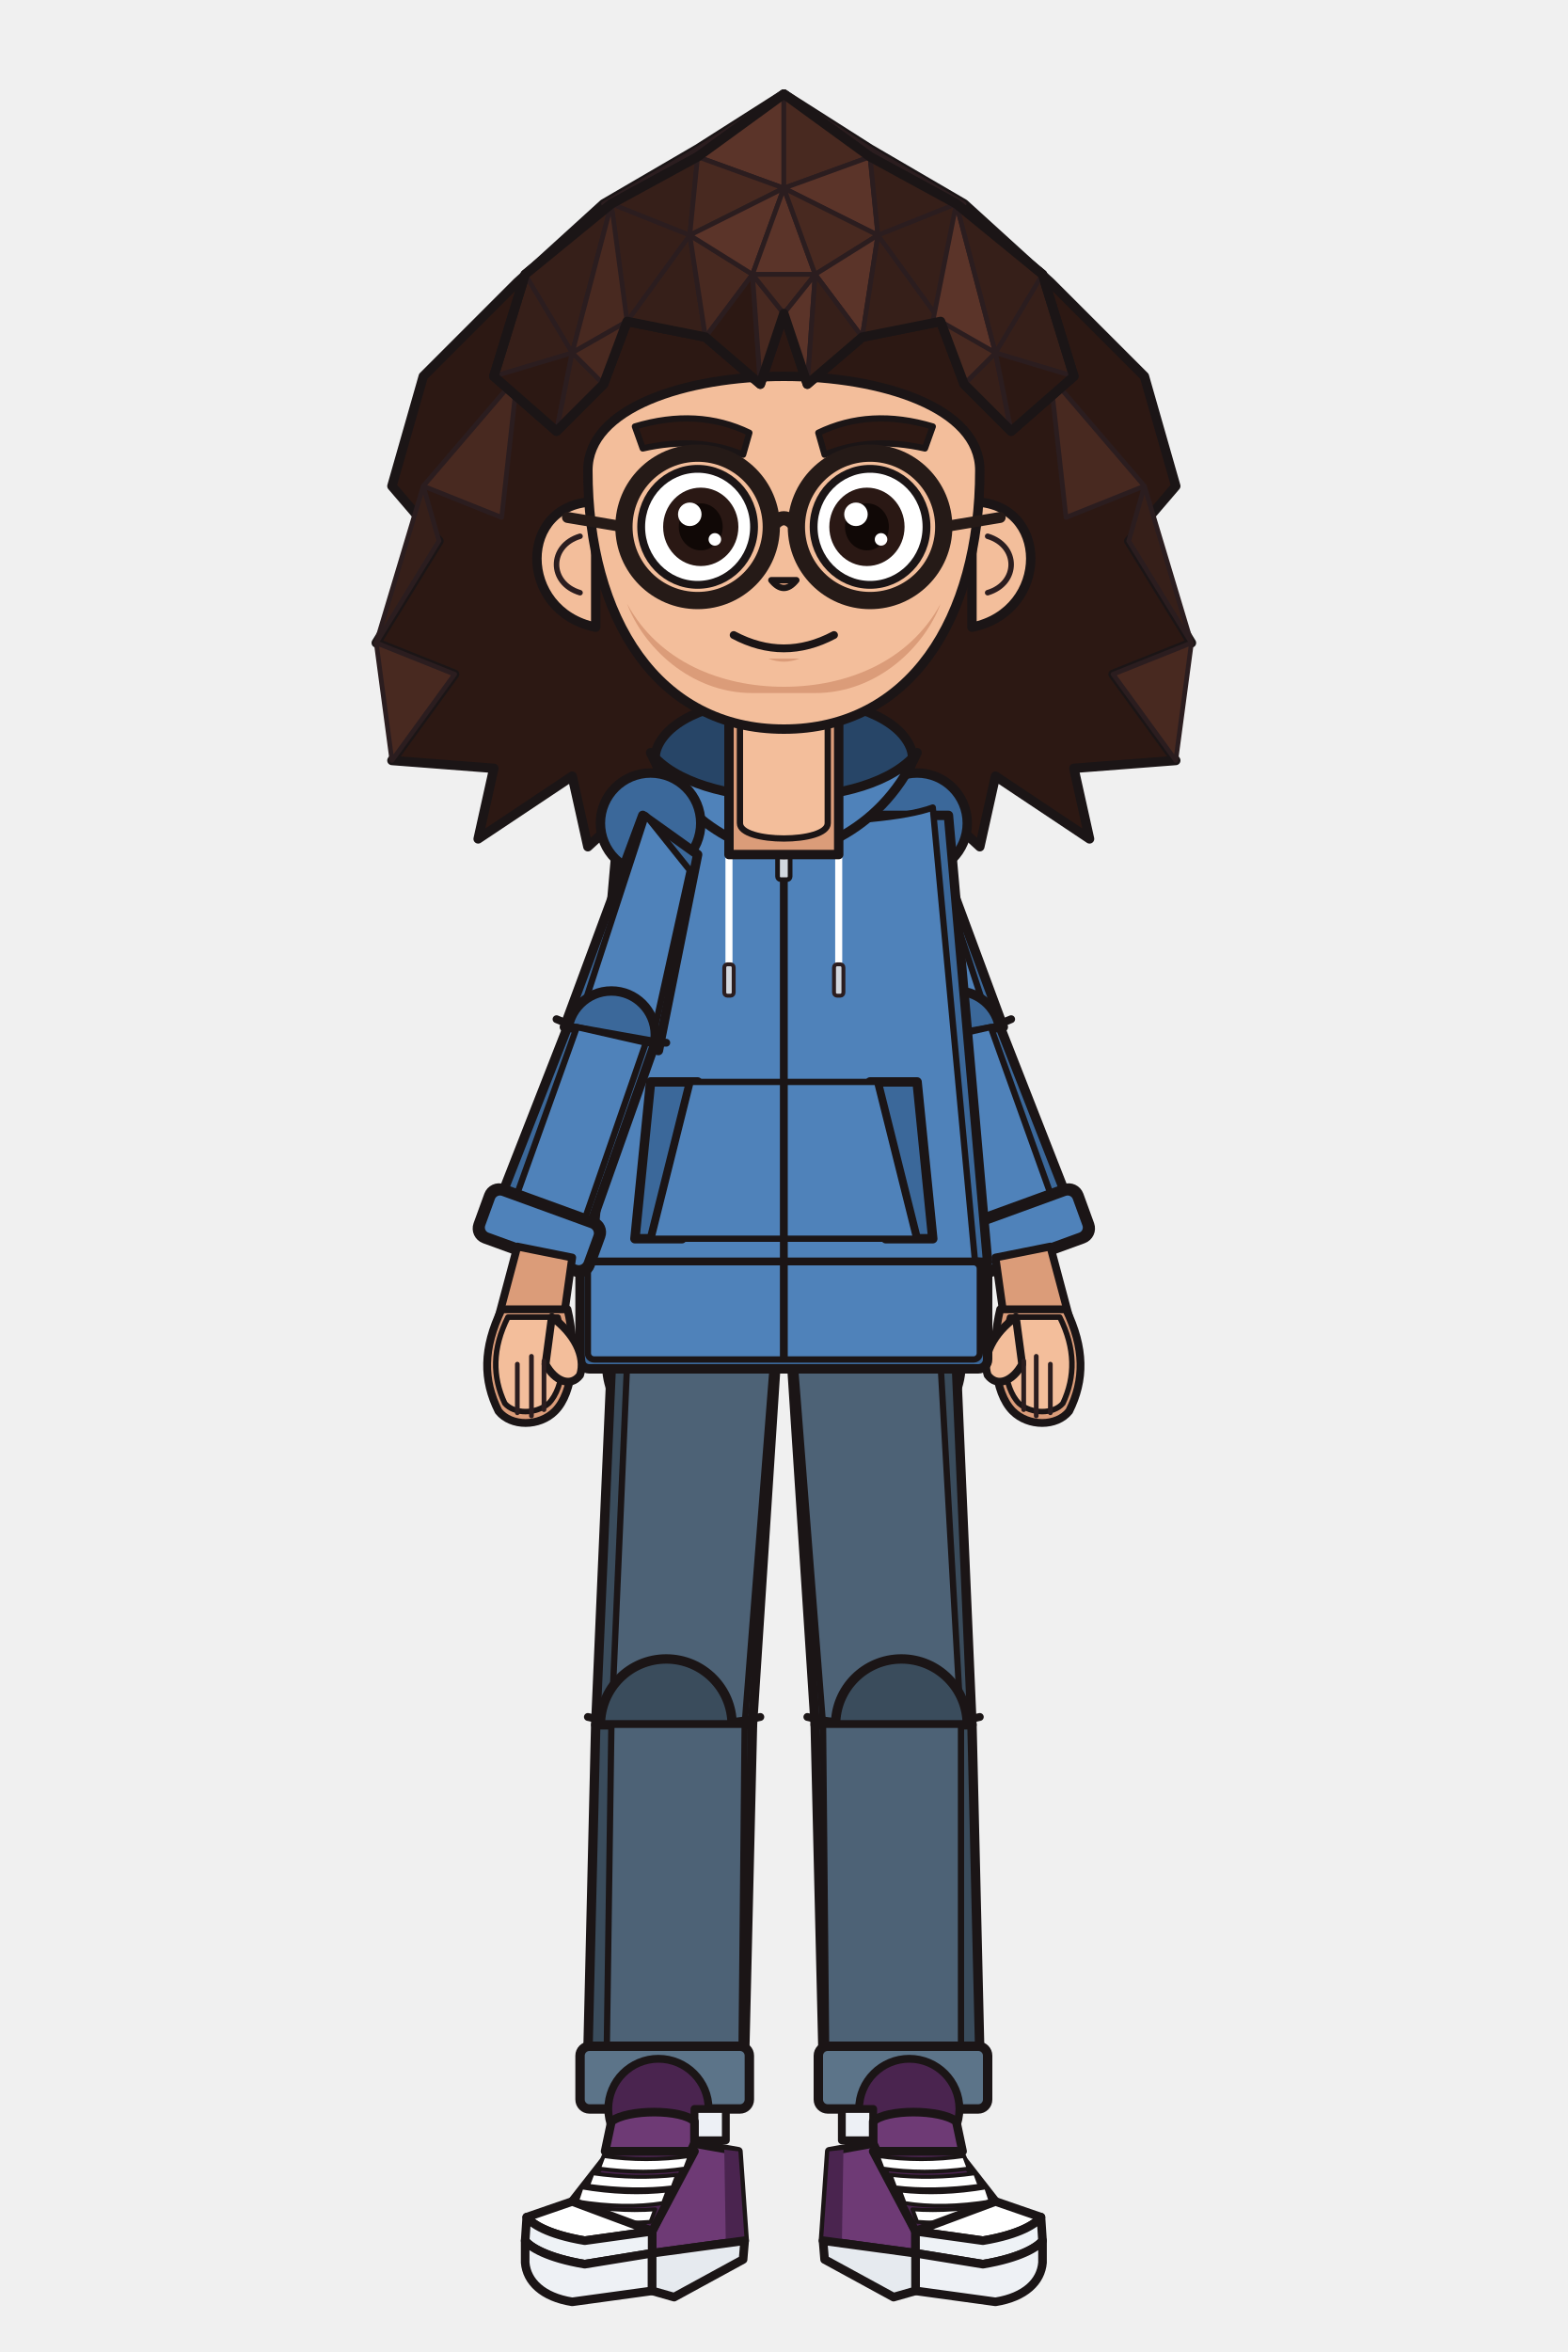
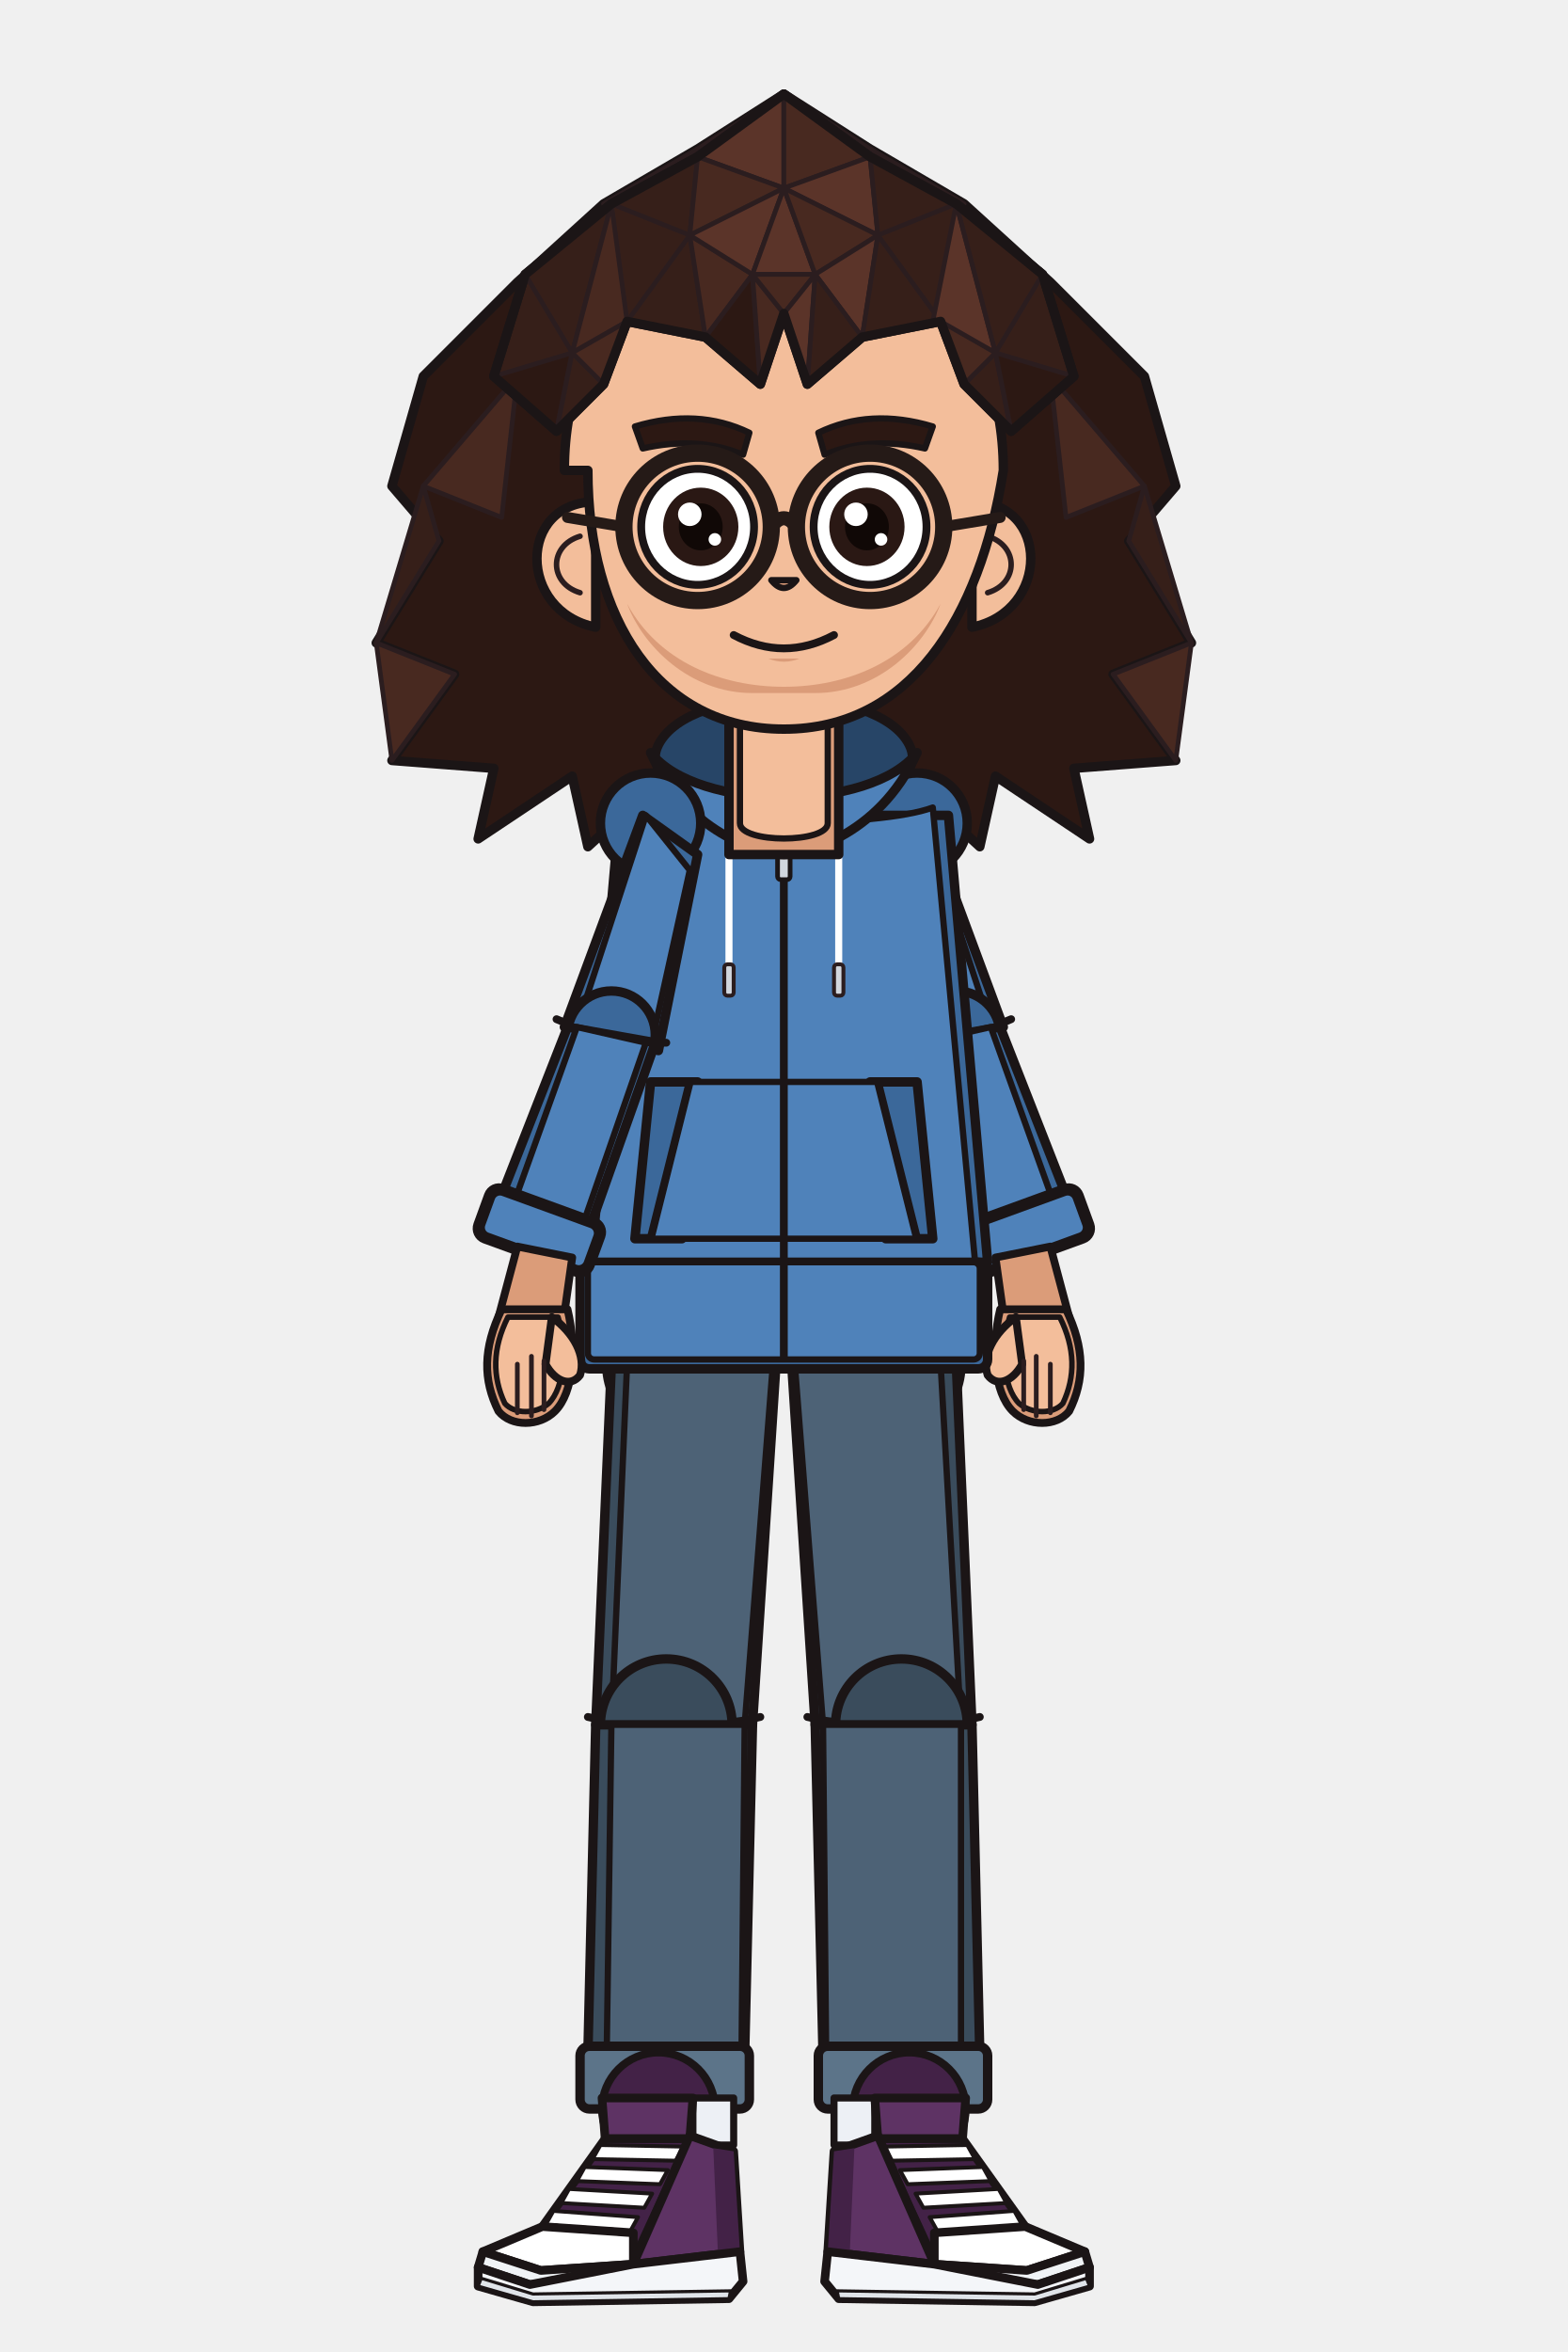
<svg xmlns="http://www.w3.org/2000/svg" viewBox="0 0 1000 1500" width="1000" height="1500">
  <rect width="1000" height="1500" fill="none" />
  <g id="character_root">
    <g id="fk_head_back" transform="rotate(0.0, 500, 500)">
      <g id="layer_head_back">
        <path fill="#2c1813" stroke="#1b1516" stroke-width="6" stroke-linecap="round" stroke-linejoin="round" d="M500 60 L445 95 L385 130 L330 180 L270 240 L250 310 L280 345 L240 410 L290 430 L250 485 L315 490 L305 535 L365 495 L375 540 L435 485 L500 510 L565 485 L625 540 L635 495 L695 535 L685 490 L750 485 L710 430 L760 410 L720 345 L750 310 L730 240 L670 180 L615 130 L555 95 Z" />
        <polygon points="330,240 270,310 320,330" fill="#482920" stroke="#2b1d1f" stroke-width="3" stroke-linejoin="round" />
        <polygon points="270,310 280,345 240,410" fill="#361f19" stroke="#2b1d1f" stroke-width="3" stroke-linejoin="round" />
        <polygon points="240,410 290,430 250,485" fill="#482920" stroke="#2b1d1f" stroke-width="3" stroke-linejoin="round" />
        <polygon points="670,240 730,310 680,330" fill="#482920" stroke="#2b1d1f" stroke-width="3" stroke-linejoin="round" />
        <polygon points="730,310 720,345 760,410" fill="#361f19" stroke="#2b1d1f" stroke-width="3" stroke-linejoin="round" />
        <polygon points="760,410 710,430 750,485" fill="#482920" stroke="#2b1d1f" stroke-width="3" stroke-linejoin="round" />
        <polygon points="500,60 445,95 500,150" fill="#482920" stroke="#2b1d1f" stroke-width="3" stroke-linejoin="round" />
        <polygon points="500,60 500,150 555,95" fill="#5b3429" stroke="#2b1d1f" stroke-width="3" stroke-linejoin="round" />
        <polygon points="445,95 385,130 440,175" fill="#361f19" stroke="#2b1d1f" stroke-width="3" stroke-linejoin="round" />
        <polygon points="445,95 440,175 500,150" fill="#482920" stroke="#2b1d1f" stroke-width="3" stroke-linejoin="round" />
        <polygon points="555,95 500,150 560,175" fill="#482920" stroke="#2b1d1f" stroke-width="3" stroke-linejoin="round" />
        <polygon points="555,95 615,130 560,175" fill="#361f19" stroke="#2b1d1f" stroke-width="3" stroke-linejoin="round" />
      </g>
    </g>
    <g id="fk_leg_r" transform="rotate(0.0, 565, 870)">
      <g id="layer_leg_upper_right">
        <circle cx="565" cy="870" r="48" fill="#3a4c5c" stroke="#1b1516" stroke-width="6" />
        <path fill="#3a4c5c" stroke="#1b1516" stroke-width="6" stroke-linecap="round" stroke-linejoin="round" d="M505 870 L520 1100 L620 1100 L610 870 Z" />
        <path fill="#4d6276" stroke="#1b1516" stroke-width="4" stroke-linecap="round" stroke-linejoin="round" d="M507 870 L525 1100 L613 1100 L600 870 Z" />
        <path fill="#3a4c5c" stroke="#1b1516" stroke-width="5" stroke-linecap="round" d="M515 1095 Q570 1108 625 1095" />
      </g>
      <g id="fk_leg_lower_r" transform="rotate(0.0, 575, 1100)">
        <g id="layer_leg_lower_right">
          <circle cx="575" cy="1100" r="42" fill="#3a4c5c" stroke="#1b1516" stroke-width="6" />
          <path fill="#3a4c5c" stroke="#1b1516" stroke-width="6" stroke-linecap="round" stroke-linejoin="round" d="M520 1100 L525 1310 L625 1310 L620 1100 Z" />
          <path fill="#4d6276" stroke="#1b1516" stroke-width="4" stroke-linecap="round" stroke-linejoin="round" d="M525 1100 L527 1310 L613 1310 L613 1100 Z" />
          <rect x="522" y="1305" width="108" height="40" rx="6" fill="#5c7489" stroke="#1b1516" stroke-width="6" />
        </g>
        <g id="fk_shoe_r" transform="rotate(0.0, 580, 1345)">
          <g id="layer_shoe_right">
-             <circle cx="580" cy="1345" r="32" fill="#4a244f" stroke="#1b1516" stroke-width="5" />
-             <path fill="#edf0f5" stroke="#1b1516" stroke-width="5" stroke-linecap="round" stroke-linejoin="round" d="M557 1345 L537 1345 L537 1365 L557 1365 Z" />
-             <path fill="#6e3a75" stroke="#1b1516" stroke-width="5.5" stroke-linecap="round" stroke-linejoin="round" d="M610 1353 C600 1345 565 1345 557 1353 L557 1372 L614 1372 Z" />
-             <path fill="#6e3a75" stroke="#1b1516" stroke-width="5.5" stroke-linecap="round" stroke-linejoin="round" d="M557 1367 L529 1372 L525 1429 L584 1437 L584 1423 Z" />
-             <path fill="#4a244f" d="M538 1371 L529 1372 L525 1429 L537 1432 Z" />
-             <path fill="#4a244f" stroke="#1b1516" stroke-width="5.5" stroke-linecap="round" stroke-linejoin="round" d="M610 1372 L557 1372 L584 1423 L635 1404 Z" />
-             <path fill="#ffffff" stroke="#1b1516" stroke-width="2.5" stroke-linejoin="round" d="M615 1375 Q588 1379 560 1375 L563 1383 Q589 1387 618 1383 Z" />
-             <path fill="#ffffff" stroke="#1b1516" stroke-width="2.5" stroke-linejoin="round" d="M622 1386 Q594 1390 568 1387 L571 1395 Q595 1398 625 1394 Z" />
-             <path fill="#ffffff" stroke="#1b1516" stroke-width="2.5" stroke-linejoin="round" d="M629 1395 Q600 1400 574 1397 L577 1405 Q601 1409 632 1404 Z" />
-             <path fill="#ffffff" stroke="#1b1516" stroke-width="2.5" stroke-linejoin="round" d="M636 1405 Q608 1411 582 1409 L585 1417 Q609 1419 639 1413 Z" />
-             <path fill="#ffffff" stroke="#1b1516" stroke-width="5.5" stroke-linecap="round" stroke-linejoin="round" d="M635 1404 L584 1423 L627 1429 C651 1425 661 1418 664 1414 Z" />
-             <path fill="#eef2f6" stroke="#1b1516" stroke-width="5.5" stroke-linecap="round" stroke-linejoin="round" d="M664 1414 C661 1418 651 1425 627 1429 L584 1423 L584 1437 L627 1444 C651 1440 662 1433 665 1429 Z" />
-             <path fill="#eef1f5" stroke="#1b1516" stroke-width="5.5" stroke-linecap="round" stroke-linejoin="round" d="M665 1429 C662 1433 651 1440 627 1444 L584 1437 L584 1461 L635 1468 C654 1465 664 1455 665 1443 Z" />
-             <path fill="#e6eaef" stroke="#1b1516" stroke-width="5.5" stroke-linecap="round" stroke-linejoin="round" d="M584 1437 L525 1429 L526 1441 L570 1465 L584 1461 Z" />
-             <line x1="584" y1="1437" x2="584" y2="1461" stroke="#1b1516" stroke-width="4.5" stroke-linecap="round" />
+             <circle cx="580" cy="1345" r="36" fill="#432247" stroke="#1b1516" stroke-width="5" />
+             <path fill="#edf0f5" stroke="#1b1516" stroke-width="4.5" stroke-linecap="round" stroke-linejoin="round" d="M558 1338 L532 1338 L532 1368 L558 1368 Z" />
+             <path fill="#5e3364" stroke="#1b1516" stroke-width="5.5" stroke-linecap="round" stroke-linejoin="round" d="M616 1338 L558 1338 L560 1364 L614 1364 Z" />
+             <path fill="#432247" stroke="#1b1516" stroke-width="5.5" stroke-linecap="round" stroke-linejoin="round" d="M614 1364 L560 1364 L596 1442 L654 1420 Z" />
+             <path fill="#ffffff" stroke="#1b1516" stroke-width="2.5" stroke-linejoin="round" d="M617 1368 L564 1369 L569 1378 L622 1377 Z" />
+             <path fill="#ffffff" stroke="#1b1516" stroke-width="2.5" stroke-linejoin="round" d="M627 1382 L574 1384 L579 1393 L632 1391 Z" />
+             <path fill="#ffffff" stroke="#1b1516" stroke-width="2.5" stroke-linejoin="round" d="M637 1396 L584 1399 L589 1408 L642 1405 Z" />
+             <path fill="#ffffff" stroke="#1b1516" stroke-width="2.5" stroke-linejoin="round" d="M647 1410 L593 1414 L598 1423 L652 1419 Z" />
+             <path fill="#5e3364" stroke="#1b1516" stroke-width="5.5" stroke-linecap="round" stroke-linejoin="round" d="M560 1362 L532 1372 L528 1436 L596 1444 L560 1362 Z" />
+             <path fill="#432247" d="M545 1370 L532 1372 L528 1436 L542 1438 Z" />
+             <path fill="#ffffff" stroke="#1b1516" stroke-width="5.5" stroke-linecap="round" stroke-linejoin="round" d="M654 1420 L596 1424 L596 1444 L655 1448 L692 1436 Z" />
+             <path fill="#f0f3f6" stroke="#1b1516" stroke-width="5.5" stroke-linecap="round" stroke-linejoin="round" d="M692 1436 L655 1448 L596 1444 L604 1453 L662 1457 L695 1446 Z" />
+             <path fill="#f4f6f9" stroke="#1b1516" stroke-width="5.5" stroke-linecap="round" stroke-linejoin="round" d="M695 1446 L662 1457 L596 1444 L528 1436 L526 1455 L535 1466 L660 1468 L695 1458 Z" />
+             <path fill="#e0e4e9" stroke="#1b1516" stroke-width="2" stroke-linejoin="round" d="M693 1453 L660 1463 L534 1461 L535 1466 L660 1468 L695 1458 Z" />
          </g>
        </g>
      </g>
    </g>
    <g id="fk_leg_l" transform="rotate(0.0, 435, 870)">
      <g id="layer_leg_upper_left">
        <circle cx="435" cy="870" r="48" fill="#3a4c5c" stroke="#1b1516" stroke-width="6" />
        <path fill="#3a4c5c" stroke="#1b1516" stroke-width="6" stroke-linecap="round" stroke-linejoin="round" d="M390 870 L380 1100 L480 1100 L495 870 Z" />
        <path fill="#4d6276" stroke="#1b1516" stroke-width="4" stroke-linecap="round" stroke-linejoin="round" d="M400 870 L390 1100 L475 1100 L493 870 Z" />
        <path fill="#3a4c5c" stroke="#1b1516" stroke-width="5" stroke-linecap="round" d="M375 1095 Q430 1108 485 1095" />
      </g>
      <g id="fk_leg_lower_l" transform="rotate(0.0, 425, 1100)">
        <g id="layer_leg_lower_left">
          <circle cx="425" cy="1100" r="42" fill="#3a4c5c" stroke="#1b1516" stroke-width="6" />
          <path fill="#3a4c5c" stroke="#1b1516" stroke-width="6" stroke-linecap="round" stroke-linejoin="round" d="M380 1100 L375 1310 L475 1310 L480 1100 Z" />
          <path fill="#4d6276" stroke="#1b1516" stroke-width="4" stroke-linecap="round" stroke-linejoin="round" d="M390 1100 L387 1310 L473 1310 L475 1100 Z" />
          <rect x="370" y="1305" width="108" height="40" rx="6" fill="#5c7489" stroke="#1b1516" stroke-width="6" />
        </g>
        <g id="fk_shoe_l" transform="rotate(0.0, 420, 1345)">
          <g id="layer_shoe_left">
-             <circle cx="420" cy="1345" r="32" fill="#4a244f" stroke="#1b1516" stroke-width="5" />
-             <path fill="#edf0f5" stroke="#1b1516" stroke-width="5" stroke-linecap="round" stroke-linejoin="round" d="M443 1345 L463 1345 L463 1365 L443 1365 Z" />
-             <path fill="#6e3a75" stroke="#1b1516" stroke-width="5.5" stroke-linecap="round" stroke-linejoin="round" d="M390 1353 C400 1345 435 1345 443 1353 L443 1372 L386 1372 Z" />
-             <path fill="#6e3a75" stroke="#1b1516" stroke-width="5.5" stroke-linecap="round" stroke-linejoin="round" d="M443 1367 L471 1372 L475 1429 L416 1437 L416 1423 Z" />
-             <path fill="#4a244f" d="M462 1371 L471 1372 L475 1429 L463 1432 Z" />
-             <path fill="#4a244f" stroke="#1b1516" stroke-width="5.5" stroke-linecap="round" stroke-linejoin="round" d="M390 1372 L443 1372 L416 1423 L365 1404 Z" />
-             <path fill="#ffffff" stroke="#1b1516" stroke-width="2.5" stroke-linejoin="round" d="M385 1375 Q412 1379 440 1375 L437 1383 Q411 1387 382 1383 Z" />
-             <path fill="#ffffff" stroke="#1b1516" stroke-width="2.5" stroke-linejoin="round" d="M378 1386 Q406 1390 432 1387 L429 1395 Q405 1398 375 1394 Z" />
-             <path fill="#ffffff" stroke="#1b1516" stroke-width="2.5" stroke-linejoin="round" d="M371 1395 Q400 1400 426 1397 L423 1405 Q399 1409 368 1404 Z" />
-             <path fill="#ffffff" stroke="#1b1516" stroke-width="2.5" stroke-linejoin="round" d="M364 1405 Q392 1411 418 1409 L415 1417 Q391 1419 361 1413 Z" />
-             <path fill="#ffffff" stroke="#1b1516" stroke-width="5.5" stroke-linecap="round" stroke-linejoin="round" d="M365 1404 L416 1423 L373 1429 C349 1425 339 1418 336 1414 Z" />
-             <path fill="#eef2f6" stroke="#1b1516" stroke-width="5.5" stroke-linecap="round" stroke-linejoin="round" d="M336 1414 C339 1418 349 1425 373 1429 L416 1423 L416 1437 L373 1444 C349 1440 338 1433 335 1429 Z" />
-             <path fill="#eef1f5" stroke="#1b1516" stroke-width="5.5" stroke-linecap="round" stroke-linejoin="round" d="M335 1429 C338 1433 349 1440 373 1444 L416 1437 L416 1461 L365 1468 C346 1465 336 1455 335 1443 Z" />
-             <path fill="#e6eaef" stroke="#1b1516" stroke-width="5.5" stroke-linecap="round" stroke-linejoin="round" d="M416 1437 L475 1429 L474 1441 L430 1465 L416 1461 Z" />
-             <line x1="416" y1="1437" x2="416" y2="1461" stroke="#1b1516" stroke-width="4.5" stroke-linecap="round" />
+             <circle cx="420" cy="1345" r="36" fill="#432247" stroke="#1b1516" stroke-width="5" />
+             <path fill="#edf0f5" stroke="#1b1516" stroke-width="4.5" stroke-linecap="round" stroke-linejoin="round" d="M442 1338 L468 1338 L468 1368 L442 1368 Z" />
+             <path fill="#5e3364" stroke="#1b1516" stroke-width="5.5" stroke-linecap="round" stroke-linejoin="round" d="M384 1338 L442 1338 L440 1364 L386 1364 Z" />
+             <path fill="#432247" stroke="#1b1516" stroke-width="5.5" stroke-linecap="round" stroke-linejoin="round" d="M386 1364 L440 1364 L404 1442 L346 1420 Z" />
+             <path fill="#ffffff" stroke="#1b1516" stroke-width="2.5" stroke-linejoin="round" d="M383 1368 L436 1369 L431 1378 L378 1377 Z" />
+             <path fill="#ffffff" stroke="#1b1516" stroke-width="2.5" stroke-linejoin="round" d="M373 1382 L426 1384 L421 1393 L368 1391 Z" />
+             <path fill="#ffffff" stroke="#1b1516" stroke-width="2.5" stroke-linejoin="round" d="M363 1396 L416 1399 L411 1408 L358 1405 Z" />
+             <path fill="#ffffff" stroke="#1b1516" stroke-width="2.5" stroke-linejoin="round" d="M353 1410 L407 1414 L402 1423 L348 1419 Z" />
+             <path fill="#5e3364" stroke="#1b1516" stroke-width="5.5" stroke-linecap="round" stroke-linejoin="round" d="M440 1362 L468 1372 L472 1436 L404 1444 L440 1362 Z" />
+             <path fill="#432247" d="M455 1370 L468 1372 L472 1436 L458 1438 Z" />
+             <path fill="#ffffff" stroke="#1b1516" stroke-width="5.5" stroke-linecap="round" stroke-linejoin="round" d="M346 1420 L404 1424 L404 1444 L345 1448 L308 1436 Z" />
+             <path fill="#f0f3f6" stroke="#1b1516" stroke-width="5.5" stroke-linecap="round" stroke-linejoin="round" d="M308 1436 L345 1448 L404 1444 L396 1453 L338 1457 L305 1446 Z" />
+             <path fill="#f4f6f9" stroke="#1b1516" stroke-width="5.5" stroke-linecap="round" stroke-linejoin="round" d="M305 1446 L338 1457 L404 1444 L472 1436 L474 1455 L465 1466 L340 1468 L305 1458 Z" />
+             <path fill="#e0e4e9" stroke="#1b1516" stroke-width="2" stroke-linejoin="round" d="M307 1453 L340 1463 L466 1461 L465 1466 L340 1468 L305 1458 Z" />
          </g>
        </g>
      </g>
    </g>
    <g id="fk_arm_r" transform="rotate(0.0, 585, 525)">
      <g id="layer_arm_upper_right">
        <circle cx="585" cy="525" r="32" fill="#3b689a" stroke="#1b1516" stroke-width="6" />
        <path fill="#3b689a" stroke="#1b1516" stroke-width="6" stroke-linecap="round" stroke-linejoin="round" d="M590 520 L640 655 L580 670 L555 545 Z" />
        <path fill="#4f82ba" stroke="#1b1516" stroke-width="4" stroke-linecap="round" stroke-linejoin="round" d="M588 520 L632 655 L585 668 L560 555 Z" />
        <path fill="#3b689a" stroke="#1b1516" stroke-width="5" stroke-linecap="round" d="M645 650 Q610 665 575 665" />
      </g>
      <g id="fk_arm_lower_r" transform="rotate(0.0, 610, 660)">
        <g id="layer_arm_lower_right">
          <circle cx="610" cy="660" r="28" fill="#3b689a" stroke="#1b1516" stroke-width="6" />
          <path fill="#3b689a" stroke="#1b1516" stroke-width="6" stroke-linecap="round" stroke-linejoin="round" d="M638 655 L685 775 L628 795 L582 665 Z" />
          <path fill="#4f82ba" stroke="#1b1516" stroke-width="4" stroke-linecap="round" stroke-linejoin="round" d="M632 655 L675 775 L632 792 L588 665 Z" />
          <g transform="rotate(-20, 655, 785)">
            <rect x="618" y="768" width="76" height="34" rx="7" fill="#3b689a" stroke="#1b1516" stroke-width="6" />
            <rect x="621" y="771" width="70" height="28" rx="5" fill="#4f82ba" stroke="#1b1516" stroke-width="3" />
          </g>
          <g id="boy_hand_r">
            <path fill="#db9c79" stroke="#1b1516" stroke-width="5" stroke-linecap="round" stroke-linejoin="round" d="M670 795 L682 840 L642 852 L635 802 Z" />
            <path fill="#db9c79" stroke="#1b1516" stroke-width="5" stroke-linecap="round" stroke-linejoin="round" d="M680 835 C692 860 692 880 682 900 C674 910 656 910 646 900 C634 888 632 860 638 835 Z" />
            <path fill="#f3be9b" stroke="#1b1516" stroke-width="3.5" stroke-linecap="round" stroke-linejoin="round" d="M676 840 C686 860 686 878 678 895 C672 902 658 902 650 895 C640 885 638 860 644 840 Z" />
            <path fill="#f3be9b" stroke="#1b1516" stroke-width="5" stroke-linecap="round" stroke-linejoin="round" d="M648 840 C634 850 626 865 630 877 C636 885 646 881 652 870 Z" />
            <line x1="670" y1="901" x2="670" y2="870" stroke="#2b1d1f" stroke-width="3" stroke-linecap="round" />
            <line x1="661" y1="903" x2="661" y2="865" stroke="#2b1d1f" stroke-width="3" stroke-linecap="round" />
            <line x1="653" y1="899" x2="653" y2="868" stroke="#2b1d1f" stroke-width="3" stroke-linecap="round" />
          </g>
        </g>
      </g>
    </g>
    <g id="layer_torso">
      <path fill="#274567" stroke="#1b1516" stroke-width="6" stroke-linecap="round" stroke-linejoin="round" d="M420 475 C440 435 560 435 580 475 C605 525 395 525 420 475 Z" />
      <path fill="#3b689a" stroke="#1b1516" stroke-width="6" stroke-linecap="round" stroke-linejoin="round" d="M395 520 L370 805 L630 805 L605 520 Z" />
      <path fill="#4f82ba" stroke="#1b1516" stroke-width="4" stroke-linecap="round" stroke-linejoin="round" d="M405 515 C440 528 560 528 595 515 L622 805 L378 805 Z" />
      <rect x="370" y="805" width="260" height="68" rx="6" fill="#3b689a" stroke="#1b1516" stroke-width="6" />
      <rect x="375" y="805" width="250" height="62" rx="4" fill="#4f82ba" stroke="#1b1516" stroke-width="4" />
      <path fill="#3b689a" stroke="#1b1516" stroke-width="6" stroke-linecap="round" stroke-linejoin="round" d="M415 690 L445 690 L435 790 L405 790 Z" />
      <path fill="#3b689a" stroke="#1b1516" stroke-width="6" stroke-linecap="round" stroke-linejoin="round" d="M585 690 L555 690 L565 790 L595 790 Z" />
      <path fill="#4f82ba" stroke="#1b1516" stroke-width="4" stroke-linecap="round" stroke-linejoin="round" d="M440 690 L560 690 L585 790 L415 790 Z" />
      <line x1="415" y1="790" x2="440" y2="690" stroke="#1b1516" stroke-width="5" stroke-linecap="round" />
      <line x1="585" y1="790" x2="560" y2="690" stroke="#1b1516" stroke-width="5" stroke-linecap="round" />
      <line x1="500" y1="535" x2="500" y2="865" stroke="#1b1516" stroke-width="5" stroke-linecap="round" />
      <rect x="496" y="545" width="8" height="16" rx="2" fill="#d2d7de" stroke="#1b1516" stroke-width="3" />
      <path fill="#4f82ba" stroke="#1b1516" stroke-width="6" stroke-linecap="round" stroke-linejoin="round" d="M415 480 C440 535 490 545 500 545 C510 545 560 535 585 480 C555 518 445 518 415 480 Z" />
      <path fill="none" stroke="#ffffff" stroke-width="4.5" stroke-linecap="round" d="M465 535 L465 615" />
      <rect x="462" y="615" width="6" height="20" rx="2" fill="#d2d7de" stroke="#2b1d1f" stroke-width="2.5" />
      <path fill="none" stroke="#ffffff" stroke-width="4.5" stroke-linecap="round" d="M535 535 L535 615" />
      <rect x="532" y="615" width="6" height="20" rx="2" fill="#d2d7de" stroke="#2b1d1f" stroke-width="2.5" />
    </g>
    <g id="fk_head_base" transform="rotate(0.0, 500, 500)">
      <g id="layer_head_base">
        <path fill="#db9c79" stroke="#1b1516" stroke-width="6" stroke-linecap="round" stroke-linejoin="round" d="M465 440 L465 545 L535 545 L535 440 Z" />
        <path fill="#f3be9b" stroke="#1b1516" stroke-width="4" stroke-linecap="round" stroke-linejoin="round" d="M472 440 L472 525 C472 538 528 538 528 525 L528 440 Z" />
        <path fill="#f3be9b" stroke="#1b1516" stroke-width="6" stroke-linecap="round" stroke-linejoin="round" d="M380 320 C330 320 330 390 380 400 Z" />
        <path fill="none" stroke="#2b1d1f" stroke-width="3.5" stroke-linecap="round" d="M370 342 C350 348 350 372 370 378" />
        <path fill="#f3be9b" stroke="#1b1516" stroke-width="6" stroke-linecap="round" stroke-linejoin="round" d="M620 320 C670 320 670 390 620 400 Z" />
        <path fill="none" stroke="#2b1d1f" stroke-width="3.5" stroke-linecap="round" d="M630 342 C650 348 650 372 630 378" />
-         <path fill="#f3be9b" stroke="#1b1516" stroke-width="6" stroke-linecap="round" stroke-linejoin="round" d="M375 300 C375 220 625 220 625 300 C625 395 580 465 500 465 C420 465 375 395 375 300 Z" />
+         <path fill="#f3be9b" stroke="#1b1516" stroke-width="6" stroke-linecap="round" stroke-linejoin="round" d="M360 300 C360 100 640 100 640 300 C625 395 580 465 500 465 C420 465 375 395 375 300 Z" />
        <path fill="#db9c79" d="M480 442 C440 442 410 412 400 385 C420 422 460 438 500 438 C540 438 580 422 600 385 C590 412 560 442 520 442 Z" />
        <path fill="#2c1813" stroke="#1b1516" stroke-width="4" stroke-linecap="round" stroke-linejoin="round" d="M405 272 Q445 260 478 276 L474 290 Q445 278 410 286 Z" />
        <path fill="#2c1813" stroke="#1b1516" stroke-width="4" stroke-linecap="round" stroke-linejoin="round" d="M595 272 Q555 260 522 276 L526 290 Q555 278 590 286 Z" />
        <path fill="#db9c79" stroke="#1b1516" stroke-width="4" stroke-linecap="round" stroke-linejoin="round" d="M492 370 Q500 380 508 370 Z" />
        <circle cx="445" cy="336" r="47" fill="none" stroke="#251a17" stroke-width="11" />
        <circle cx="555" cy="336" r="47" fill="none" stroke="#251a17" stroke-width="11" />
        <path fill="none" stroke="#251a17" stroke-width="9" stroke-linecap="round" d="M492 336 Q500 325 508 336" />
        <line x1="398" y1="336" x2="362" y2="330" stroke="#251a17" stroke-width="7" stroke-linecap="round" />
        <line x1="602" y1="336" x2="638" y2="330" stroke="#251a17" stroke-width="7" stroke-linecap="round" />
        <path fill="#361f19" stroke="#1b1516" stroke-width="6" stroke-linecap="round" stroke-linejoin="round" d="M500 60 L445 100 L390 130 L335 175 L315 240 L355 275 L385 245 L400 205 L450 215 L485 245 L500 200 L515 245 L550 215 L600 205 L615 245 L645 275 L685 240 L665 175 L610 130 L555 100 Z" />
        <polygon points="500,60 445,100 500,120" fill="#5b3429" stroke="#2b1d1f" stroke-width="3" stroke-linejoin="round" />
        <polygon points="500,60 500,120 555,100" fill="#482920" stroke="#2b1d1f" stroke-width="3" stroke-linejoin="round" />
        <polygon points="445,100 390,130 440,150" fill="#361f19" stroke="#2b1d1f" stroke-width="3" stroke-linejoin="round" />
        <polygon points="445,100 440,150 500,120" fill="#482920" stroke="#2b1d1f" stroke-width="3" stroke-linejoin="round" />
        <polygon points="555,100 500,120 560,150" fill="#5b3429" stroke="#2b1d1f" stroke-width="3" stroke-linejoin="round" />
        <polygon points="555,100 610,130 560,150" fill="#361f19" stroke="#2b1d1f" stroke-width="3" stroke-linejoin="round" />
        <polygon points="440,150 400,205 450,215" fill="#361f19" stroke="#2b1d1f" stroke-width="3" stroke-linejoin="round" />
        <polygon points="440,150 450,215 480,175" fill="#482920" stroke="#2b1d1f" stroke-width="3" stroke-linejoin="round" />
        <polygon points="500,120 440,150 480,175" fill="#5b3429" stroke="#2b1d1f" stroke-width="3" stroke-linejoin="round" />
        <polygon points="500,120 480,175 520,175" fill="#5b3429" stroke="#2b1d1f" stroke-width="3" stroke-linejoin="round" />
        <polygon points="500,120 520,175 560,150" fill="#482920" stroke="#2b1d1f" stroke-width="3" stroke-linejoin="round" />
        <polygon points="560,150 520,175 550,215" fill="#5b3429" stroke="#2b1d1f" stroke-width="3" stroke-linejoin="round" />
        <polygon points="560,150 550,215 600,205" fill="#361f19" stroke="#2b1d1f" stroke-width="3" stroke-linejoin="round" />
        <polygon points="480,175 450,215 485,245" fill="#2c1813" stroke="#2b1d1f" stroke-width="3" stroke-linejoin="round" />
        <polygon points="480,175 485,245 500,200" fill="#482920" stroke="#2b1d1f" stroke-width="3" stroke-linejoin="round" />
        <polygon points="480,175 520,175 500,200" fill="#482920" stroke="#2b1d1f" stroke-width="3" stroke-linejoin="round" />
        <polygon points="520,175 500,200 515,245" fill="#5b3429" stroke="#2b1d1f" stroke-width="3" stroke-linejoin="round" />
        <polygon points="520,175 515,245 550,215" fill="#361f19" stroke="#2b1d1f" stroke-width="3" stroke-linejoin="round" />
        <polygon points="390,130 335,175 365,225" fill="#361f19" stroke="#2b1d1f" stroke-width="3" stroke-linejoin="round" />
        <polygon points="390,130 365,225 400,205" fill="#482920" stroke="#2b1d1f" stroke-width="3" stroke-linejoin="round" />
        <polygon points="365,225 315,240 355,275" fill="#2c1813" stroke="#2b1d1f" stroke-width="3" stroke-linejoin="round" />
        <polygon points="365,225 355,275 385,245" fill="#361f19" stroke="#2b1d1f" stroke-width="3" stroke-linejoin="round" />
        <polygon points="365,225 385,245 400,205" fill="#482920" stroke="#2b1d1f" stroke-width="3" stroke-linejoin="round" />
        <polygon points="610,130 595,205 635,225" fill="#5b3429" stroke="#2b1d1f" stroke-width="3" stroke-linejoin="round" />
        <polygon points="610,130 635,225 665,175" fill="#361f19" stroke="#2b1d1f" stroke-width="3" stroke-linejoin="round" />
        <polygon points="635,225 615,245 645,275" fill="#361f19" stroke="#2b1d1f" stroke-width="3" stroke-linejoin="round" />
        <polygon points="635,225 600,205 615,245" fill="#482920" stroke="#2b1d1f" stroke-width="3" stroke-linejoin="round" />
        <polygon points="635,225 645,275 685,240" fill="#2c1813" stroke="#2b1d1f" stroke-width="3" stroke-linejoin="round" />
        <path fill="none" stroke="#1b1516" stroke-width="6" stroke-linecap="round" stroke-linejoin="round" d="M500 60 L445 100 L390 130 L335 175 L315 240 L355 275 L385 245 L400 205 L450 215 L485 245 L500 200 L515 245 L550 215 L600 205 L615 245 L645 275 L685 240 L665 175 L610 130 L555 100 Z" />
      </g>
      <g id="layer_eyes_open">
        <ellipse cx="445" cy="336" rx="36" ry="37" fill="#ffffff" stroke="#1b1516" stroke-width="5" />
        <ellipse cx="447" cy="336" rx="24" ry="25" fill="#2a1814" />
        <ellipse cx="447" cy="336" rx="14" ry="15" fill="#100806" />
        <circle cx="440" cy="328" r="7.5" fill="#ffffff" />
        <circle cx="456" cy="344" r="4" fill="#ffffff" />
        <ellipse cx="555" cy="336" rx="36" ry="37" fill="#ffffff" stroke="#1b1516" stroke-width="5" />
        <ellipse cx="553" cy="336" rx="24" ry="25" fill="#2a1814" />
        <ellipse cx="553" cy="336" rx="14" ry="15" fill="#100806" />
        <circle cx="546" cy="328" r="7.5" fill="#ffffff" />
        <circle cx="562" cy="344" r="4" fill="#ffffff" />
      </g>
      <g id="layer_mouth_closed">
        <path fill="none" stroke="#1b1516" stroke-width="5" stroke-linecap="round" d="M468 405 Q500 422 532 405" />
        <path fill="#db9c79" d="M490 420 Q500 424 510 420 Z" />
      </g>
    </g>
    <g id="fk_arm_l" transform="rotate(0.0, 415, 525)">
      <g id="layer_arm_upper_left">
        <circle cx="415" cy="525" r="32" fill="#3b689a" stroke="#1b1516" stroke-width="6" />
        <path fill="#3b689a" stroke="#1b1516" stroke-width="6" stroke-linecap="round" stroke-linejoin="round" d="M410 520 L360 655 L420 670 L445 545 Z" />
        <path fill="#4f82ba" stroke="#1b1516" stroke-width="4" stroke-linecap="round" stroke-linejoin="round" d="M412 520 L368 655 L415 668 L440 555 Z" />
        <path fill="#3b689a" stroke="#1b1516" stroke-width="5" stroke-linecap="round" d="M355 650 Q390 665 425 665" />
      </g>
      <g id="fk_arm_lower_l" transform="rotate(0.0, 390, 660)">
        <g id="layer_arm_lower_left">
          <circle cx="390" cy="660" r="28" fill="#3b689a" stroke="#1b1516" stroke-width="6" />
          <path fill="#3b689a" stroke="#1b1516" stroke-width="6" stroke-linecap="round" stroke-linejoin="round" d="M362 655 L315 775 L372 795 L418 665 Z" />
          <path fill="#4f82ba" stroke="#1b1516" stroke-width="4" stroke-linecap="round" stroke-linejoin="round" d="M368 655 L325 775 L368 792 L412 665 Z" />
          <g transform="rotate(20, 345, 785)">
            <rect x="306" y="768" width="76" height="34" rx="7" fill="#3b689a" stroke="#1b1516" stroke-width="6" />
            <rect x="309" y="771" width="70" height="28" rx="5" fill="#4f82ba" stroke="#1b1516" stroke-width="3" />
          </g>
          <g id="boy_hand_l">
            <path fill="#db9c79" stroke="#1b1516" stroke-width="5" stroke-linecap="round" stroke-linejoin="round" d="M330 795 L318 840 L358 852 L365 802 Z" />
            <path fill="#db9c79" stroke="#1b1516" stroke-width="5" stroke-linecap="round" stroke-linejoin="round" d="M320 835 C308 860 308 880 318 900 C326 910 344 910 354 900 C366 888 368 860 362 835 Z" />
            <path fill="#f3be9b" stroke="#1b1516" stroke-width="3.5" stroke-linecap="round" stroke-linejoin="round" d="M324 840 C314 860 314 878 322 895 C328 902 342 902 350 895 C360 885 362 860 356 840 Z" />
            <path fill="#f3be9b" stroke="#1b1516" stroke-width="5" stroke-linecap="round" stroke-linejoin="round" d="M352 840 C366 850 374 865 370 877 C364 885 354 881 348 870 Z" />
            <line x1="330" y1="901" x2="330" y2="870" stroke="#2b1d1f" stroke-width="3" stroke-linecap="round" />
            <line x1="339" y1="903" x2="339" y2="865" stroke="#2b1d1f" stroke-width="3" stroke-linecap="round" />
            <line x1="347" y1="899" x2="347" y2="868" stroke="#2b1d1f" stroke-width="3" stroke-linecap="round" />
          </g>
        </g>
      </g>
    </g>
  </g>
</svg>
